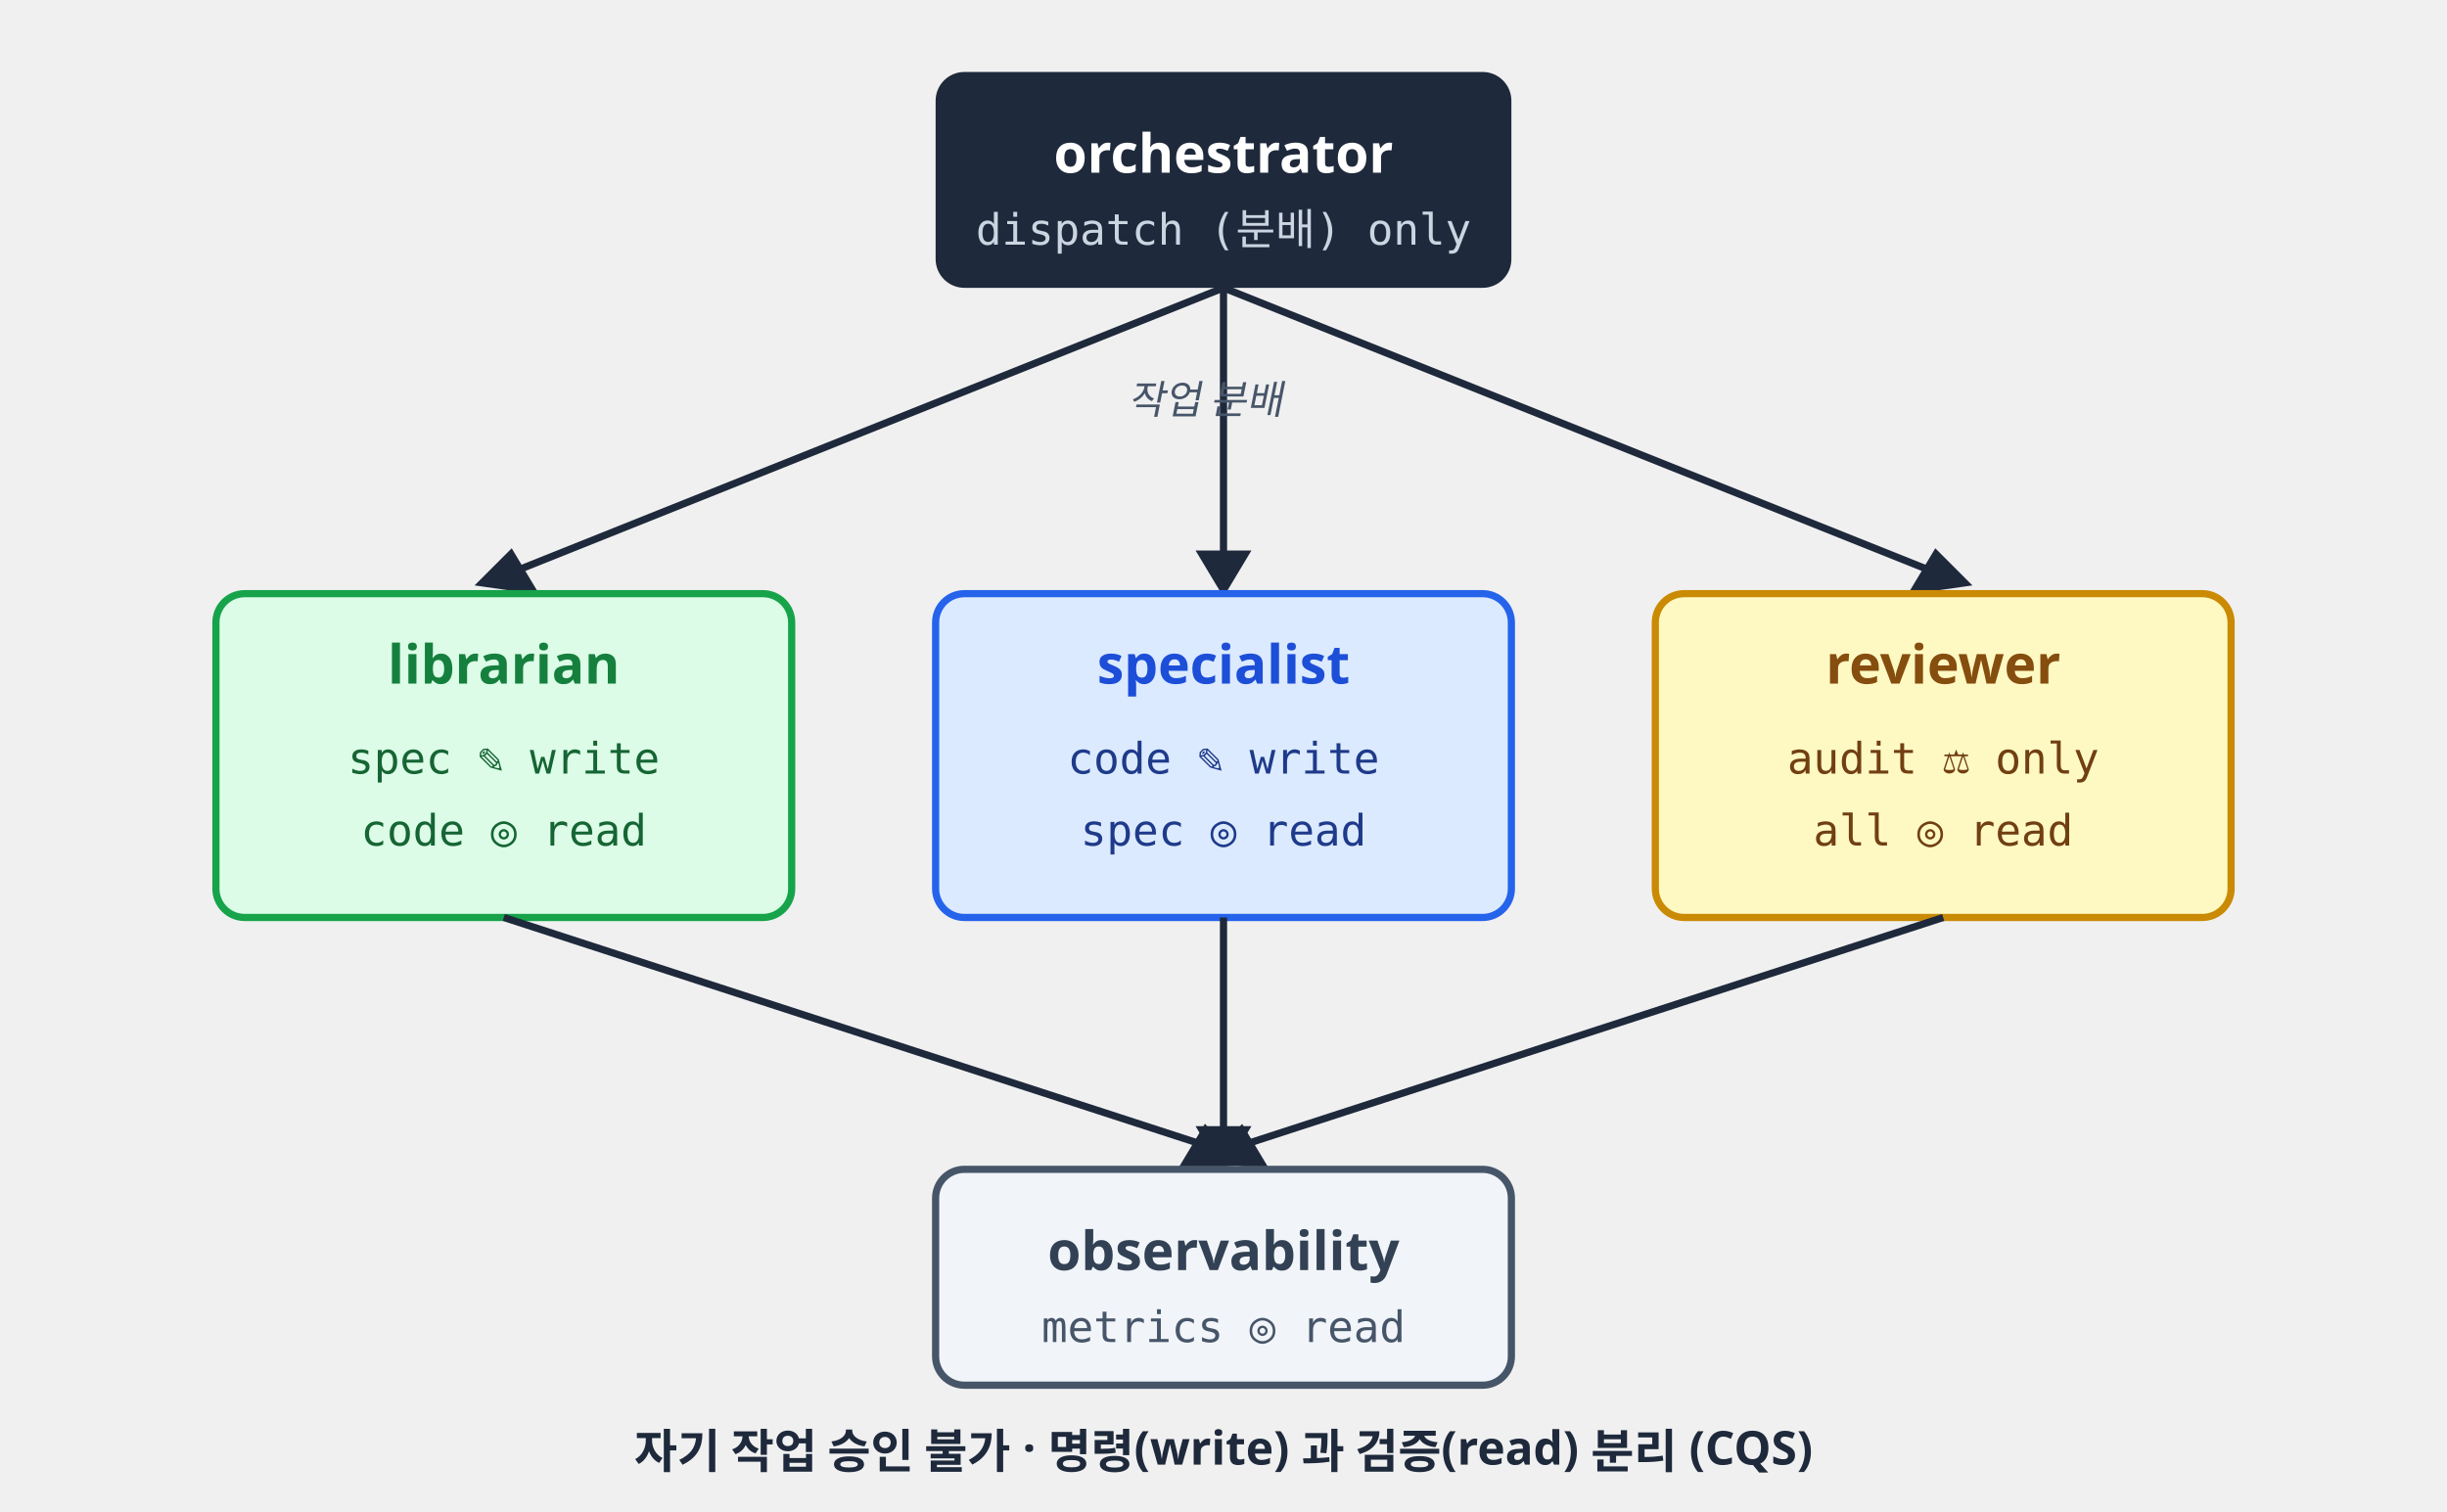
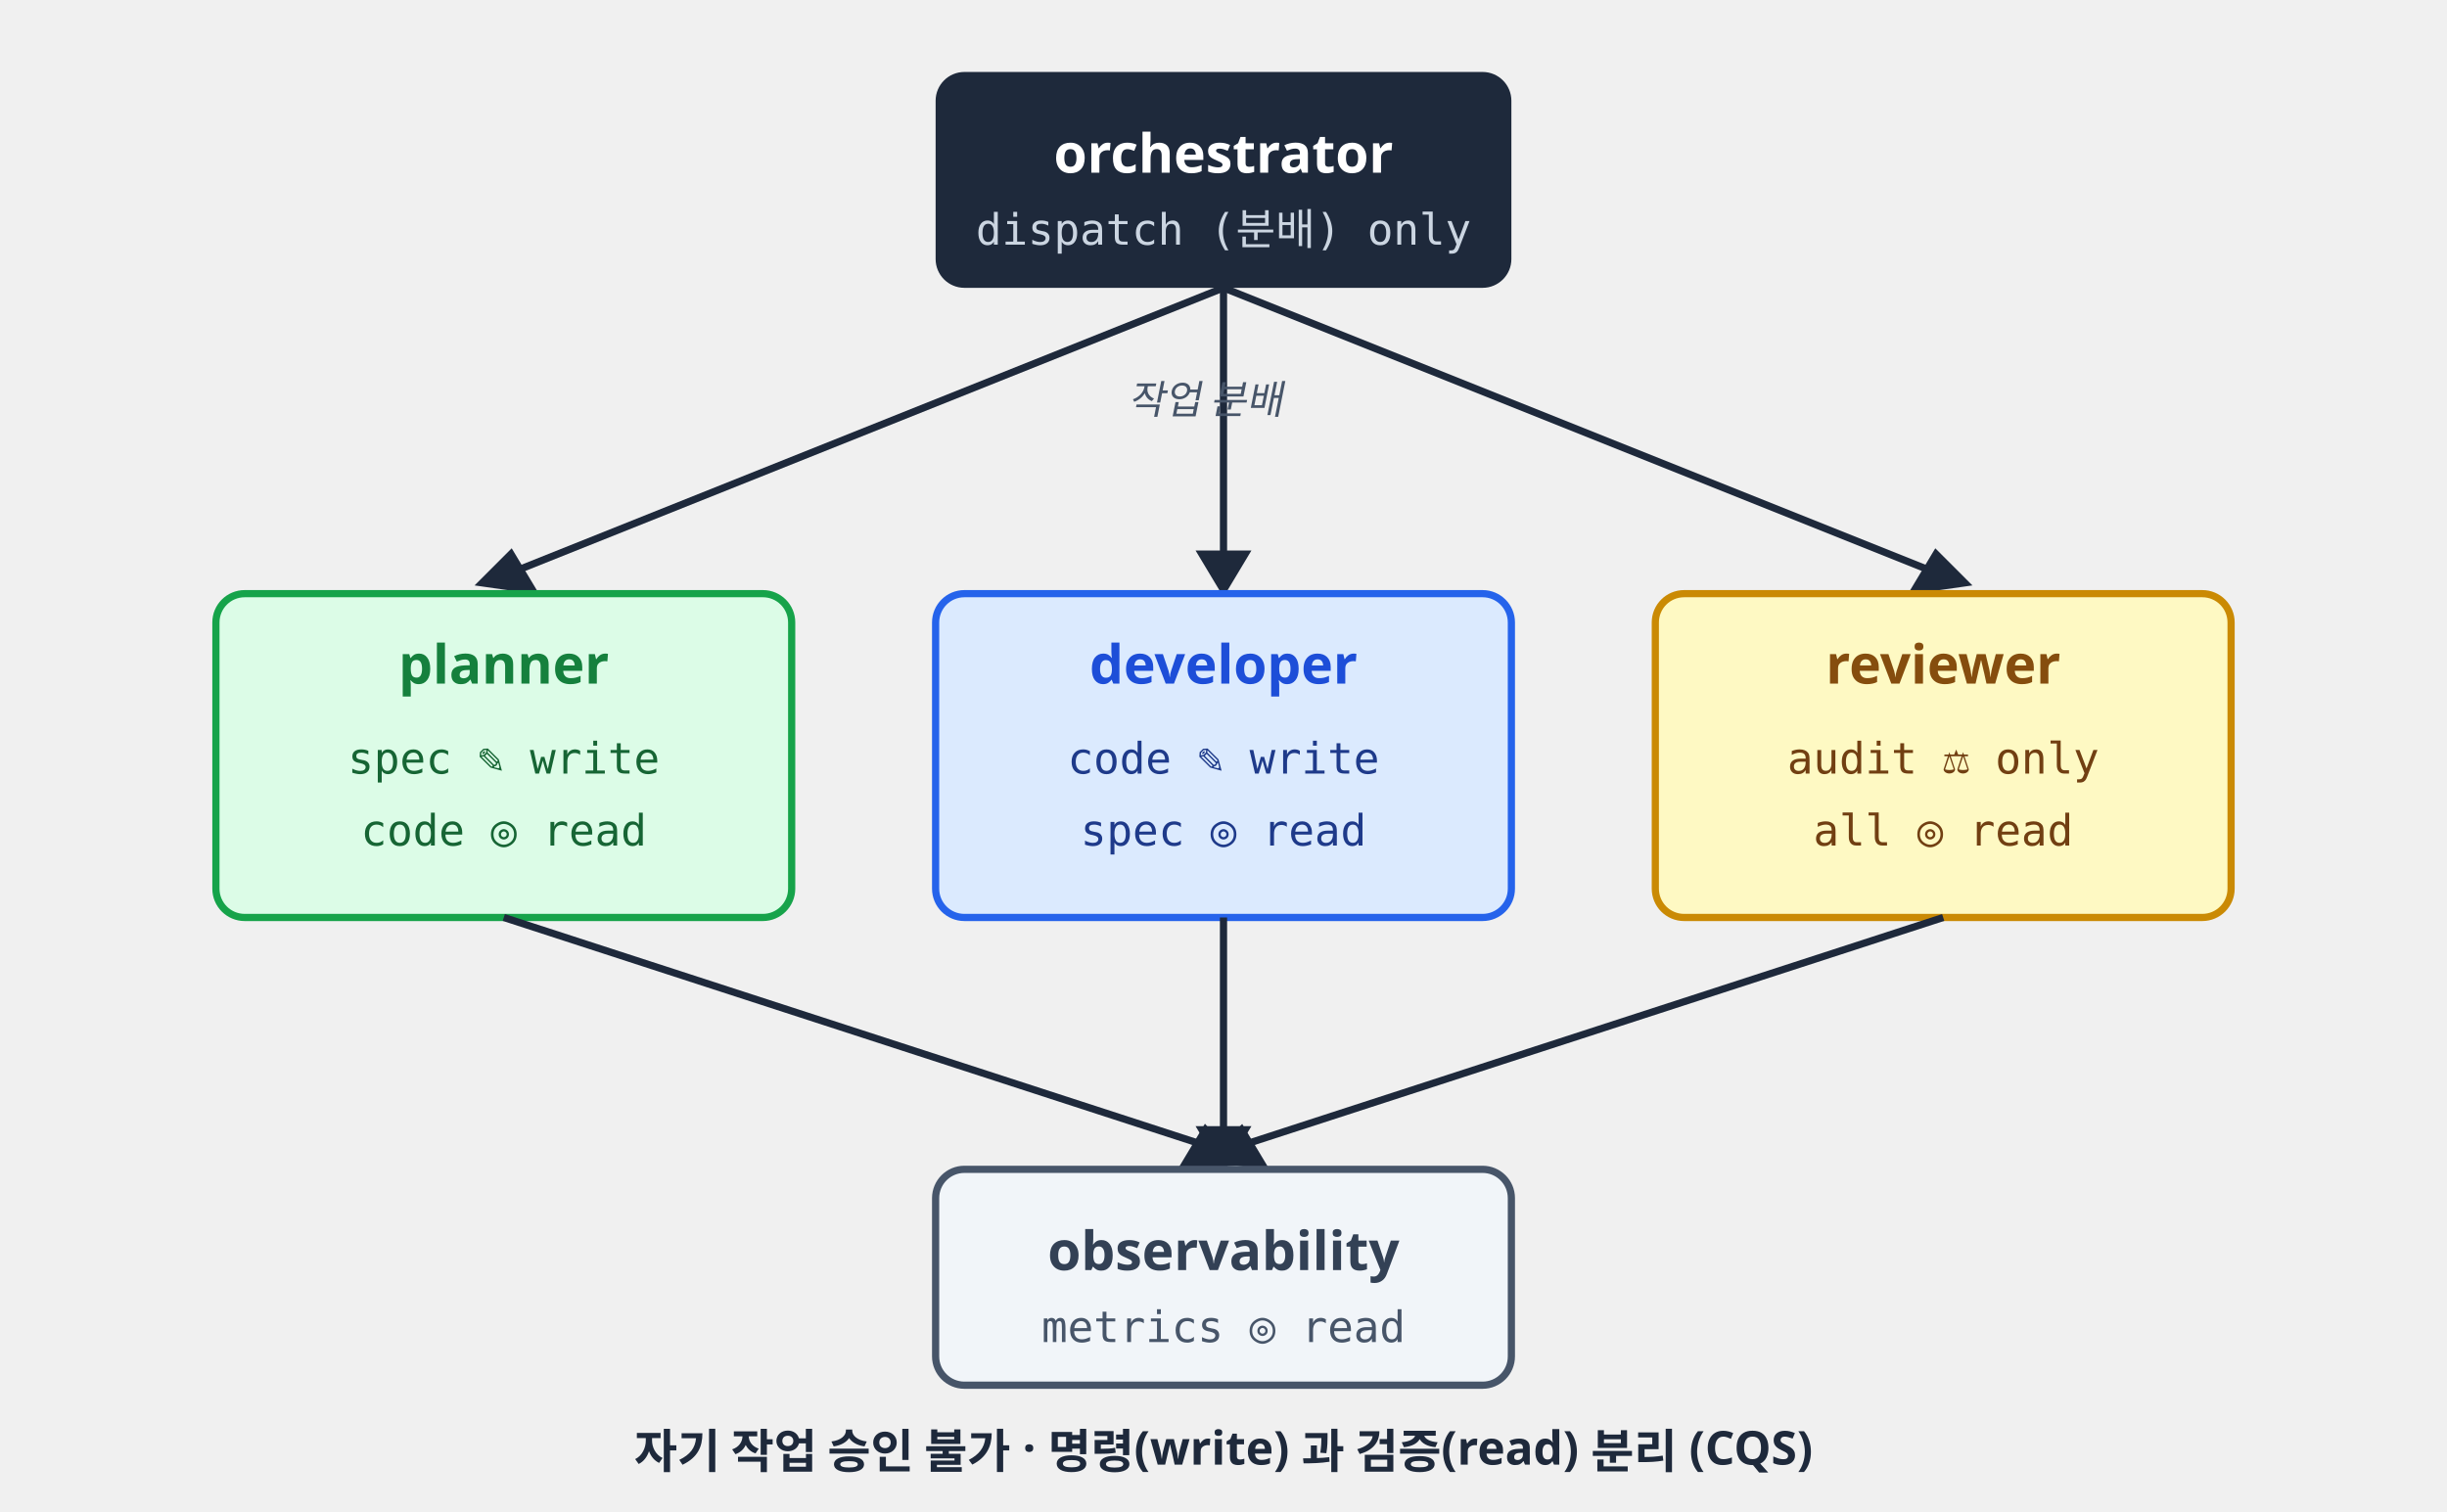
<svg xmlns="http://www.w3.org/2000/svg" width="680" height="420" viewBox="0 0 680 420" role="img" aria-labelledby="multi-agent-title">
  <rect x="260" y="20" width="160" height="60" rx="8" fill="#1e293b" />
  <text x="340" y="48" font-family="sans-serif" font-size="15" font-weight="700" fill="#ffffff" text-anchor="middle">orchestrator</text>
  <text x="340" y="68" font-family="monospace" font-size="12" fill="#cbd5e1" text-anchor="middle">dispatch (분배) only</text>
  <g stroke="#1e293b" stroke-width="2" fill="#1e293b">
    <line x1="340" y1="80" x2="140" y2="160" />
    <polygon points="142,154 134,162 148,164" />
    <line x1="340" y1="80" x2="340" y2="160" />
    <polygon points="334,154 340,164 346,154" />
    <line x1="340" y1="80" x2="540" y2="160" />
    <polygon points="538,154 546,162 532,164" />
  </g>
  <text x="335" y="115" font-family="sans-serif" font-size="11" font-style="italic" fill="#475569" text-anchor="middle">작업 분배</text>
  <rect x="60" y="165" width="160" height="90" rx="8" fill="#dcfce7" stroke="#16a34a" stroke-width="2" />
-   <text x="140" y="190" font-family="sans-serif" font-size="15" font-weight="700" fill="#15803d" text-anchor="middle">librarian</text>
+   <text x="140" y="190" font-family="sans-serif" font-size="15" font-weight="700" fill="#15803d" text-anchor="middle">planner</text>
  <text x="140" y="215" font-family="monospace" font-size="12" fill="#166534" text-anchor="middle">spec  ✎ write</text>
  <text x="140" y="235" font-family="monospace" font-size="12" fill="#166534" text-anchor="middle">code  ◎ read</text>
  <rect x="260" y="165" width="160" height="90" rx="8" fill="#dbeafe" stroke="#2563eb" stroke-width="2" />
-   <text x="340" y="190" font-family="sans-serif" font-size="15" font-weight="700" fill="#1d4ed8" text-anchor="middle">specialist</text>
+   <text x="340" y="190" font-family="sans-serif" font-size="15" font-weight="700" fill="#1d4ed8" text-anchor="middle">developer</text>
  <text x="340" y="215" font-family="monospace" font-size="12" fill="#1e3a8a" text-anchor="middle">code  ✎ write</text>
  <text x="340" y="235" font-family="monospace" font-size="12" fill="#1e3a8a" text-anchor="middle">spec  ◎ read</text>
  <rect x="460" y="165" width="160" height="90" rx="8" fill="#fef9c3" stroke="#ca8a04" stroke-width="2" />
  <text x="540" y="190" font-family="sans-serif" font-size="15" font-weight="700" fill="#854d0e" text-anchor="middle">reviewer</text>
  <text x="540" y="215" font-family="monospace" font-size="12" fill="#713f12" text-anchor="middle">audit ⚖ only</text>
  <text x="540" y="235" font-family="monospace" font-size="12" fill="#713f12" text-anchor="middle">all   ◎ read</text>
  <g stroke="#1e293b" stroke-width="2" fill="#1e293b">
    <line x1="140" y1="255" x2="340" y2="320" />
    <polygon points="335,314 343,323 329,324" />
    <line x1="340" y1="255" x2="340" y2="320" />
    <polygon points="334,314 340,324 346,314" />
    <line x1="540" y1="255" x2="340" y2="320" />
    <polygon points="345,314 337,322 351,324" />
  </g>
  <rect x="260" y="325" width="160" height="60" rx="8" fill="#f1f5f9" stroke="#475569" stroke-width="2" />
  <text x="340" y="353" font-family="sans-serif" font-size="15" font-weight="700" fill="#334155" text-anchor="middle">observability</text>
  <text x="340" y="373" font-family="monospace" font-size="12" fill="#475569" text-anchor="middle">metrics  ◎ read</text>
  <text x="340" y="408" font-family="sans-serif" font-size="13" font-weight="700" fill="#1e293b" text-anchor="middle">자기 작업 승인 불가  ·  명령(write) 과 검증(read) 분리 (CQS)</text>
</svg>
